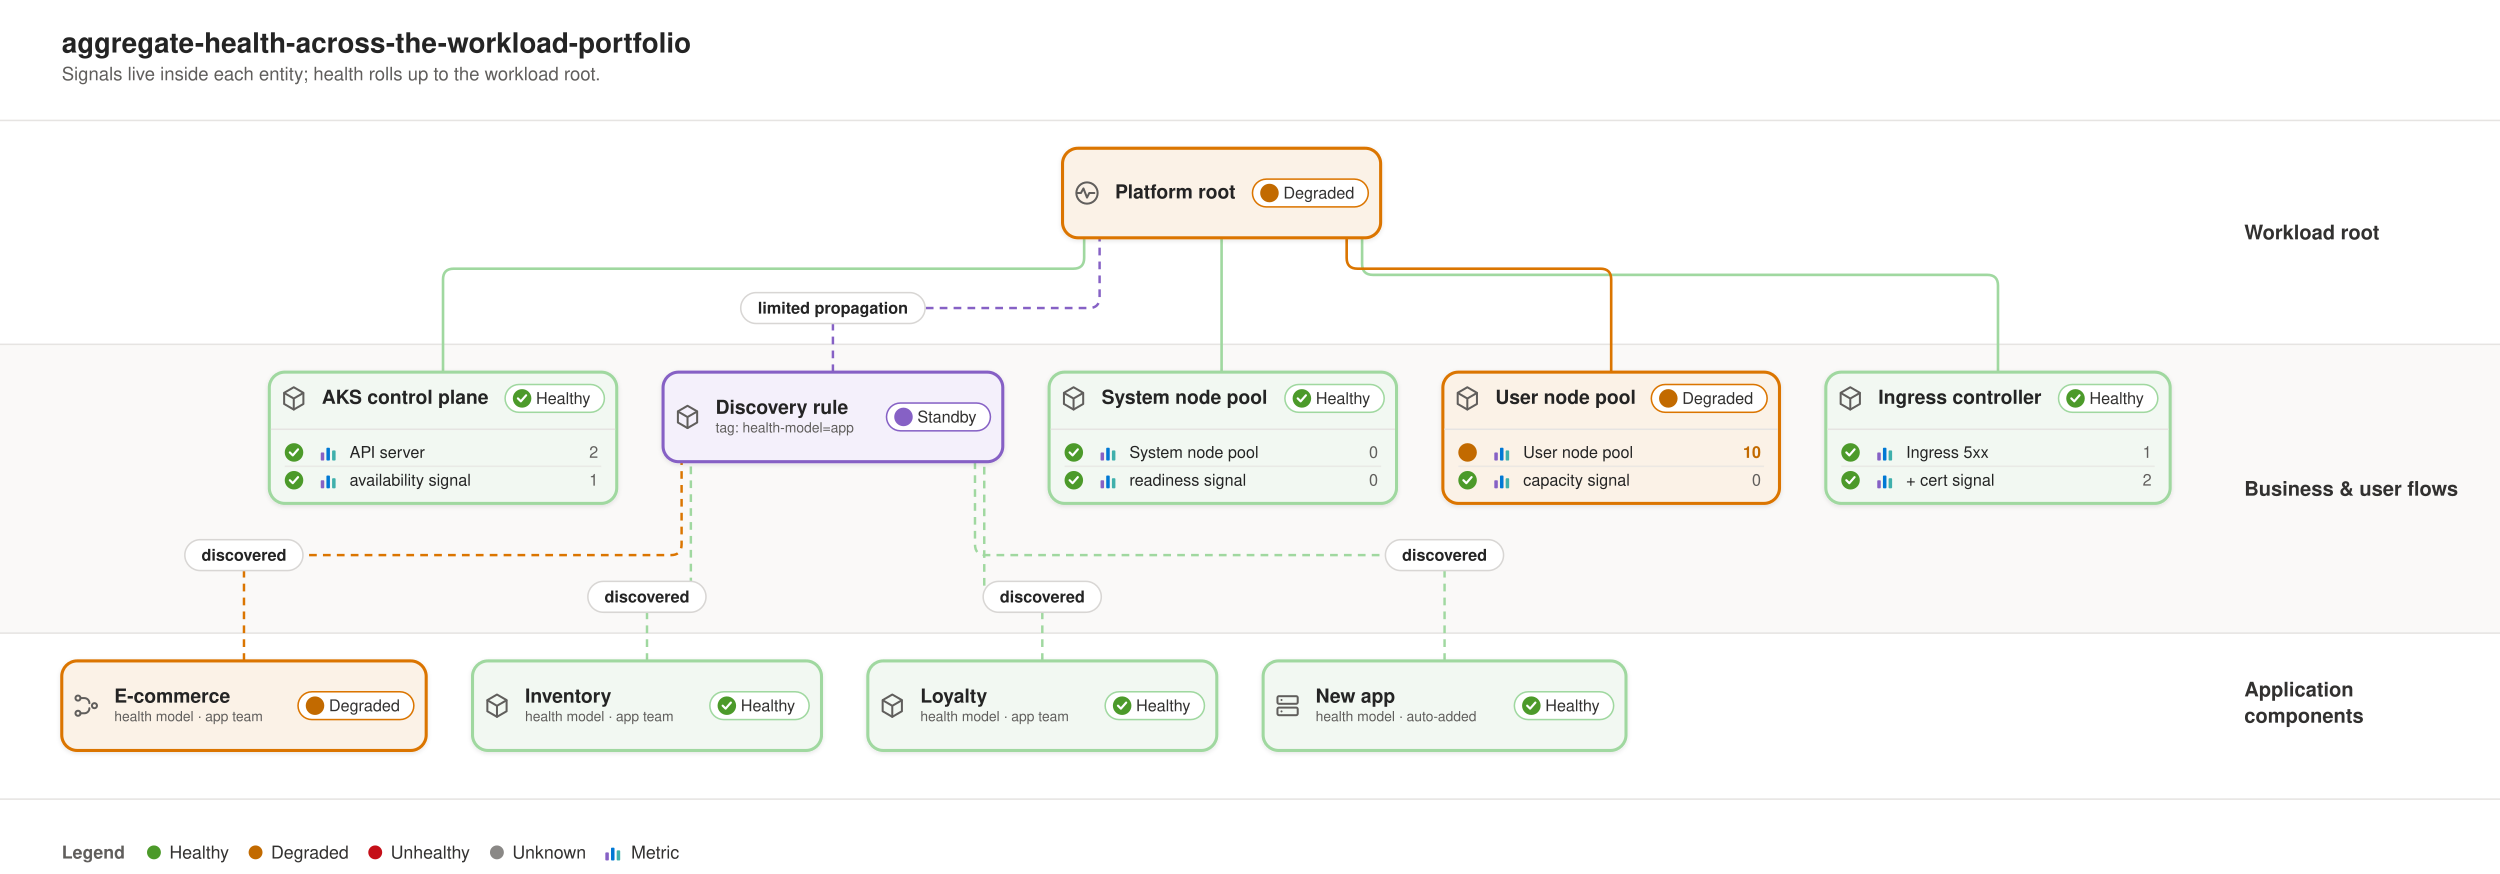
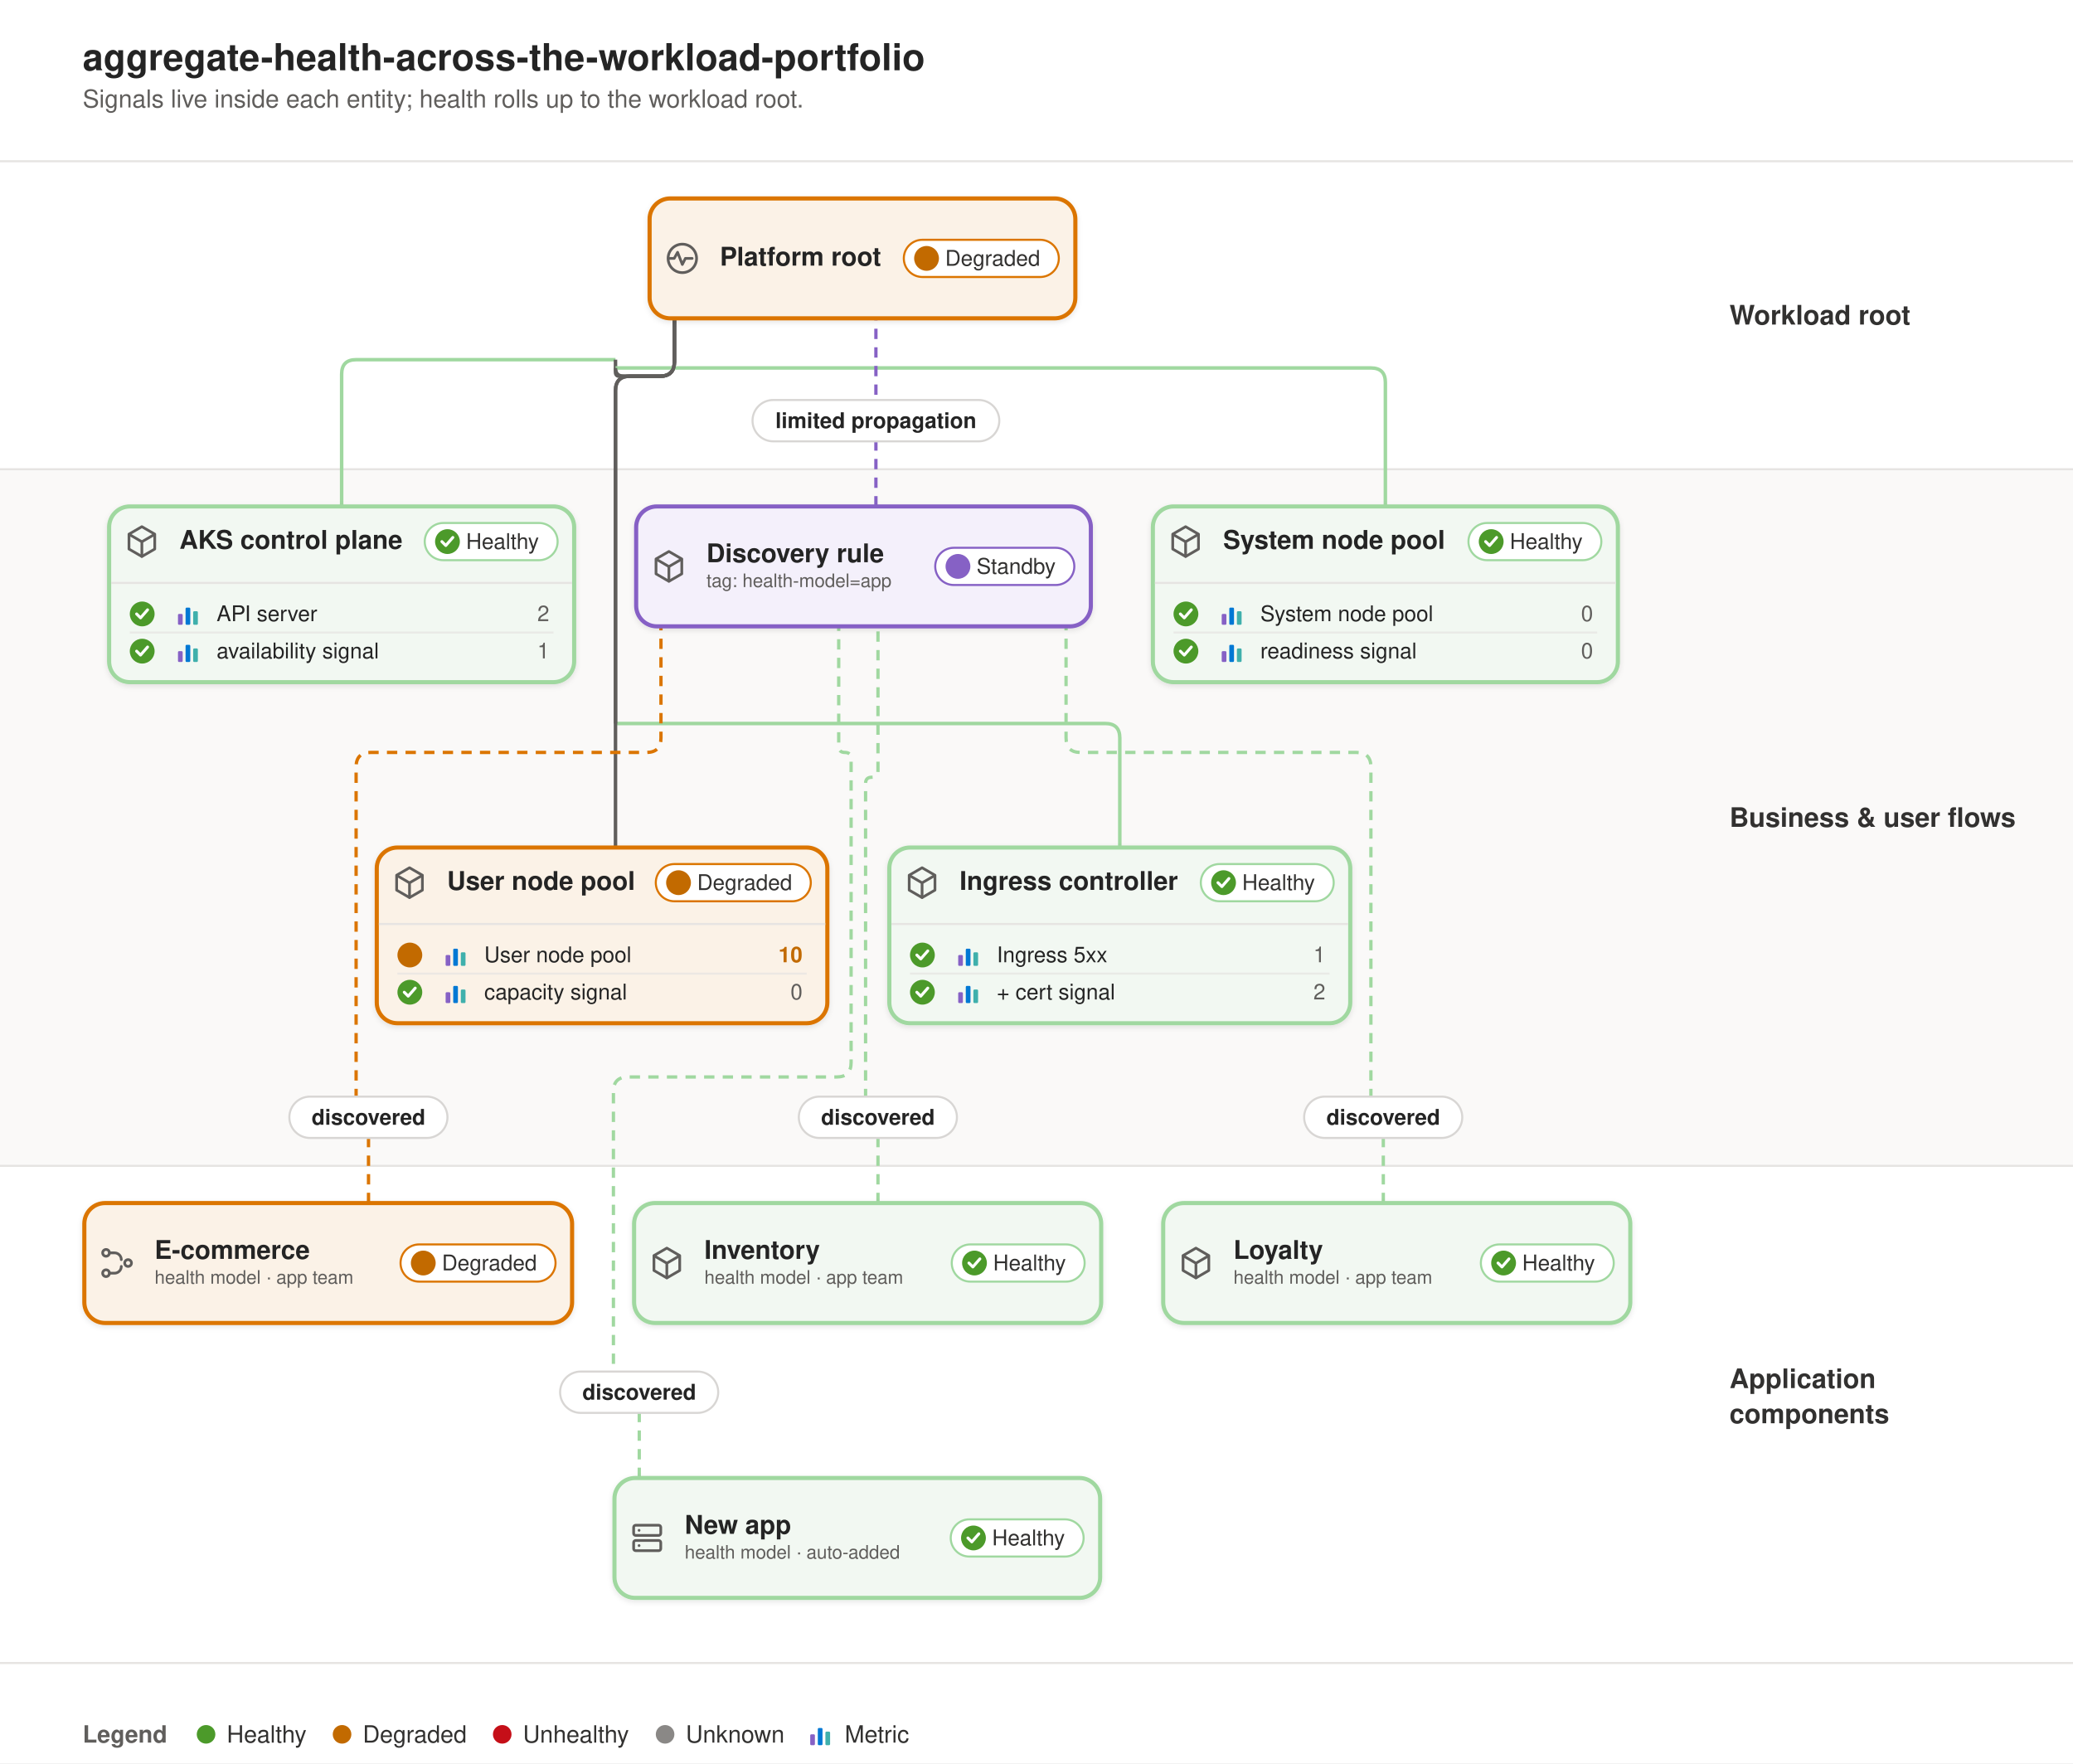
- <svg xmlns="http://www.w3.org/2000/svg" width="1619" height="566" viewBox="0 0 1619 566" font-family="Segoe UI, -apple-system, BlinkMacSystemFont, Helvetica, Arial, sans-serif">
+ <svg xmlns="http://www.w3.org/2000/svg" width="1003" height="853" viewBox="0 0 1003 853" font-family="Segoe UI, -apple-system, BlinkMacSystemFont, Helvetica, Arial, sans-serif">
  <defs>
    <filter id="cs" x="-20%" y="-20%" width="140%" height="140%">
      <feDropShadow dx="0" dy="1" stdDeviation="1.3" flood-color="#000" flood-opacity="0.1" />
    </filter>
  </defs>
-   <rect width="1619" height="566" fill="#ffffff" />
-   <rect x="0" y="78.0" width="1619" height="145.0" fill="#ffffff" />
-   <line x1="0" y1="78.0" x2="1619" y2="78.0" stroke="#e6e4e2" />
-   <text x="1453.4" y="155.0" font-size="13" font-weight="700" fill="#323130">Workload root</text>
-   <rect x="0" y="223.0" width="1619" height="187.0" fill="#faf9f8" />
-   <line x1="0" y1="223.0" x2="1619" y2="223.0" stroke="#e6e4e2" />
-   <text x="1453.4" y="321.0" font-size="13" font-weight="700" fill="#323130">Business &amp; user flows</text>
-   <rect x="0" y="410.0" width="1619" height="90.0" fill="#ffffff" />
-   <line x1="0" y1="410.0" x2="1619" y2="410.0" stroke="#e6e4e2" />
-   <text x="1453.4" y="451.0" font-size="13" font-weight="700" fill="#323130">Application</text>
-   <text x="1453.4" y="468.0" font-size="13" font-weight="700" fill="#323130">components</text>
-   <line x1="0" y1="517.5" x2="1619" y2="517.5" stroke="#e6e4e2" />
+   <rect width="1003" height="853" fill="#ffffff" />
+   <rect x="0" y="78.0" width="1003" height="149.0" fill="#ffffff" />
+   <line x1="0" y1="78.0" x2="1003" y2="78.0" stroke="#e6e4e2" />
+   <text x="836.8" y="157.0" font-size="13" font-weight="700" fill="#323130">Workload root</text>
+   <rect x="0" y="227.0" width="1003" height="337.0" fill="#faf9f8" />
+   <line x1="0" y1="227.0" x2="1003" y2="227.0" stroke="#e6e4e2" />
+   <text x="836.8" y="400.0" font-size="13" font-weight="700" fill="#323130">Business &amp; user flows</text>
+   <rect x="0" y="564.0" width="1003" height="223.0" fill="#ffffff" />
+   <line x1="0" y1="564.0" x2="1003" y2="564.0" stroke="#e6e4e2" />
+   <text x="836.8" y="671.5" font-size="13" font-weight="700" fill="#323130">Application</text>
+   <text x="836.8" y="688.5" font-size="13" font-weight="700" fill="#323130">components</text>
+   <line x1="0" y1="804.5" x2="1003" y2="804.5" stroke="#e6e4e2" />
  <text x="40" y="34" font-size="18" font-weight="700" fill="#242424">aggregate-health-across-the-workload-portfolio</text>
  <text x="40" y="52" font-size="12" fill="#605e5c">Signals live inside each entity; health rolls up to the workload root.</text>
-   <text x="40.0" y="556.0" font-size="11.5" font-weight="600" fill="#605e5c">Legend</text>
-   <circle cx="99.7" cy="552.0" r="4.5" fill="#4c9a2a" />
-   <text x="109.7" y="556.0" font-size="11.5" fill="#323130">Healthy</text>
-   <circle cx="165.5" cy="552.0" r="4.5" fill="#c26a00" />
-   <text x="175.5" y="556.0" font-size="11.5" fill="#323130">Degraded</text>
-   <circle cx="243.0" cy="552.0" r="4.5" fill="#c50f18" />
-   <text x="253.0" y="556.0" font-size="11.5" fill="#323130">Unhealthy</text>
-   <circle cx="321.8" cy="552.0" r="4.5" fill="#8a8886" />
-   <text x="331.8" y="556.0" font-size="11.5" fill="#323130">Unknown</text>
-   <g transform="translate(390.7,545.0) scale(0.875)">
+   <text x="40.0" y="843.0" font-size="11.5" font-weight="600" fill="#605e5c">Legend</text>
+   <circle cx="99.7" cy="839.0" r="4.5" fill="#4c9a2a" />
+   <text x="109.7" y="843.0" font-size="11.5" fill="#323130">Healthy</text>
+   <circle cx="165.5" cy="839.0" r="4.5" fill="#c26a00" />
+   <text x="175.5" y="843.0" font-size="11.5" fill="#323130">Degraded</text>
+   <circle cx="243.0" cy="839.0" r="4.5" fill="#c50f18" />
+   <text x="253.0" y="843.0" font-size="11.5" fill="#323130">Unhealthy</text>
+   <circle cx="321.8" cy="839.0" r="4.5" fill="#8a8886" />
+   <text x="331.8" y="843.0" font-size="11.5" fill="#323130">Unknown</text>
+   <g transform="translate(390.7,832.0) scale(0.875)">
    <rect x="1.5" y="8" width="2.6" height="6" rx="0.6" fill="#8661c5" />
    <rect x="5.7" y="4.5" width="2.6" height="9.5" rx="0.6" fill="#0078D4" />
    <rect x="9.9" y="6.5" width="2.6" height="7.5" rx="0.6" fill="#3fb0ac" />
  </g>
-   <text x="408.7" y="556.0" font-size="11.5" fill="#323130">Metric</text>
+   <text x="408.7" y="843.0" font-size="11.5" fill="#323130">Metric</text>
  <g transform="translate(40.0,0)">
    <g fill="none" stroke-linecap="butt" stroke-linejoin="round">
-       <path d="M246.9 241.0 L246.9 181.0 Q246.9 174.0 253.9 174.0 L655.1 174.0 Q662.1 174.0 662.1 167.0 L662.1 154.0" stroke="#a0d8a0" stroke-width="1.7" />
-       <path d="M751.1 241.0 L751.1 154.0" stroke="#a0d8a0" stroke-width="1.7" />
-       <path d="M1253.9 241.0 L1253.9 185.0 Q1253.9 178.0 1246.9 178.0 L849.1 178.0 Q842.1 178.0 842.1 171.0 L842.1 154.0" stroke="#a0d8a0" stroke-width="1.7" />
-       <path d="M1003.4 241.0 L1003.4 181.0 Q1003.4 174.0 996.4 174.0 L839.1 174.0 Q832.1 174.0 832.1 167.0 L832.1 154.0" stroke="#db7500" stroke-width="1.7" />
-       <path d="M118.0 428.0 L118.0 366.5 Q118.0 359.5 125.0 359.5 L394.4 359.5 Q401.4 359.5 401.4 352.5 L401.4 299.0" stroke="#db7500" stroke-width="1.6" stroke-dasharray="5 4" />
-       <path d="M379.0 428.0 L379.0 393.5 Q379.0 386.5 386.0 386.5 L400.4 386.5 Q407.4 386.5 407.4 379.5 L407.4 299.0" stroke="#a0d8a0" stroke-width="1.6" stroke-dasharray="5 4" />
-       <path d="M635.0 428.0 L635.0 393.5 Q635.0 386.5 628.0 386.5 L604.4 386.5 Q597.4 386.5 597.4 379.5 L597.4 299.0" stroke="#a0d8a0" stroke-width="1.6" stroke-dasharray="5 4" />
-       <path d="M895.5 428.0 L895.5 366.5 Q895.5 359.5 888.5 359.5 L598.4 359.5 Q591.4 359.5 591.4 352.5 L591.4 299.0" stroke="#a0d8a0" stroke-width="1.6" stroke-dasharray="5 4" />
-       <path d="M499.4 241.0 L499.4 206.5 Q499.4 199.5 506.4 199.5 L665.1 199.5 Q672.1 199.5 672.1 192.5 L672.1 154.0" stroke="#8661c5" stroke-width="1.6" stroke-dasharray="5 4" />
-     </g>
-     <g stroke="none">
-       <rect x="79.7" y="349.5" width="76.5" height="20" rx="10" fill="#ffffff" stroke="#d8d6d4" stroke-width="1" />
-       <text x="118.0" y="363.1" font-size="10.5" font-weight="600" fill="#242424" text-anchor="middle">discovered</text>
-     </g>
-     <g stroke="none">
-       <rect x="340.7" y="376.5" width="76.5" height="20" rx="10" fill="#ffffff" stroke="#d8d6d4" stroke-width="1" />
-       <text x="379.0" y="390.1" font-size="10.5" font-weight="600" fill="#242424" text-anchor="middle">discovered</text>
-     </g>
-     <g stroke="none">
-       <rect x="596.7" y="376.5" width="76.5" height="20" rx="10" fill="#ffffff" stroke="#d8d6d4" stroke-width="1" />
-       <text x="635.0" y="390.1" font-size="10.5" font-weight="600" fill="#242424" text-anchor="middle">discovered</text>
-     </g>
-     <g stroke="none">
-       <rect x="857.2" y="349.5" width="76.5" height="20" rx="10" fill="#ffffff" stroke="#d8d6d4" stroke-width="1" />
-       <text x="895.5" y="363.1" font-size="10.5" font-weight="600" fill="#242424" text-anchor="middle">discovered</text>
-     </g>
-     <g stroke="none">
-       <rect x="439.7" y="189.5" width="119.4" height="20" rx="10" fill="#ffffff" stroke="#d8d6d4" stroke-width="1" />
-       <text x="499.4" y="203.1" font-size="10.5" font-weight="600" fill="#242424" text-anchor="middle">limited propagation</text>
-     </g>
-     <g filter="url(#cs)">
-       <rect x="0.0" y="428.0" width="236" height="58" rx="10" fill="#fbf2e7" stroke="#db7500" stroke-width="2" />
-     </g>
-     <g transform="translate(6.0,447.16) scale(0.82)">
+       <path d="M125.3 245.0 L125.3 181.0 Q125.3 174.0 132.3 174.0 L257.8 174.0" stroke="#a0d8a0" stroke-width="1.7" />
+       <path d="M257.8 174.0 L257.8 178.0 Q257.8 182.0 261.8 182.0 L279.3 182.0 Q286.3 182.0 286.3 175.0 L286.3 154.0" stroke="#605e5c" stroke-width="1.7" />
+       <path d="M501.8 410.0 L501.8 357.0 Q501.8 350.0 494.8 350.0 L257.8 350.0" stroke="#a0d8a0" stroke-width="1.7" />
+       <path d="M257.8 350.0 L257.8 189.0 Q257.8 182.0 264.8 182.0 L279.3 182.0 Q286.3 182.0 286.3 175.0 L286.3 154.0" stroke="#605e5c" stroke-width="1.7" />
+       <path d="M630.3 245.0 L630.3 185.0 Q630.3 178.0 623.3 178.0 L257.8 178.0" stroke="#a0d8a0" stroke-width="1.7" />
+       <path d="M257.8 178.0 L257.8 180.0 Q257.8 182.0 259.8 182.0 L279.3 182.0 Q286.3 182.0 286.3 175.0 L286.3 154.0" stroke="#605e5c" stroke-width="1.7" />
+       <path d="M257.8 410.0 L257.8 189.0 Q257.8 182.0 264.8 182.0 L279.3 182.0 Q286.3 182.0 286.3 175.0 L286.3 154.0" stroke="#605e5c" stroke-width="1.7" />
+       <path d="M138.3 582.0 L138.3 543.5 Q138.3 540.5 135.3 540.5 L135.3 540.5 Q132.3 540.5 132.3 537.5 L132.3 371.0 Q132.3 364.0 139.3 364.0 L272.8 364.0 Q279.8 364.0 279.8 357.0 L279.8 303.0" stroke="#db7500" stroke-width="1.6" stroke-dasharray="5 4" />
+       <path d="M384.8 582.0 L384.8 543.5 Q384.8 540.5 381.8 540.5 L381.8 540.5 Q378.8 540.5 378.8 537.5 L378.8 379.0 Q378.8 376.0 381.8 376.0 L381.8 376.0 Q384.8 376.0 384.8 373.0 L384.8 303.0" stroke="#a0d8a0" stroke-width="1.6" stroke-dasharray="5 4" />
+       <path d="M629.3 582.0 L629.3 543.5 Q629.3 540.5 626.3 540.5 L626.3 540.5 Q623.3 540.5 623.3 537.5 L623.3 371.0 Q623.3 364.0 616.3 364.0 L482.8 364.0 Q475.8 364.0 475.8 357.0 L475.8 303.0" stroke="#a0d8a0" stroke-width="1.6" stroke-dasharray="5 4" />
+       <path d="M269.3 715.0 L269.3 679.8 Q269.3 673.5 263.0 673.5 L263.0 673.5 Q256.8 673.5 256.8 667.3 L256.8 528.0 Q256.8 521.0 263.8 521.0 L364.8 521.0 Q371.8 521.0 371.8 514.0 L371.8 367.0 Q371.8 364.0 368.8 364.0 L368.8 364.0 Q365.8 364.0 365.8 361.0 L365.8 303.0" stroke="#a0d8a0" stroke-width="1.6" stroke-dasharray="5 4" />
+       <path d="M383.8 245.0 L383.8 154.0" stroke="#8661c5" stroke-width="1.6" stroke-dasharray="5 4" />
+     </g>
+     <g stroke="none">
+       <rect x="100.0" y="530.5" width="76.5" height="20" rx="10" fill="#ffffff" stroke="#d8d6d4" stroke-width="1" />
+       <text x="138.3" y="544.1" font-size="10.5" font-weight="600" fill="#242424" text-anchor="middle">discovered</text>
+     </g>
+     <g stroke="none">
+       <rect x="346.5" y="530.5" width="76.5" height="20" rx="10" fill="#ffffff" stroke="#d8d6d4" stroke-width="1" />
+       <text x="384.8" y="544.1" font-size="10.5" font-weight="600" fill="#242424" text-anchor="middle">discovered</text>
+     </g>
+     <g stroke="none">
+       <rect x="591.0" y="530.5" width="76.5" height="20" rx="10" fill="#ffffff" stroke="#d8d6d4" stroke-width="1" />
+       <text x="629.3" y="544.1" font-size="10.5" font-weight="600" fill="#242424" text-anchor="middle">discovered</text>
+     </g>
+     <g stroke="none">
+       <rect x="231.0" y="663.5" width="76.5" height="20" rx="10" fill="#ffffff" stroke="#d8d6d4" stroke-width="1" />
+       <text x="269.3" y="677.1" font-size="10.5" font-weight="600" fill="#242424" text-anchor="middle">discovered</text>
+     </g>
+     <g stroke="none">
+       <rect x="324.1" y="193.5" width="119.4" height="20" rx="10" fill="#ffffff" stroke="#d8d6d4" stroke-width="1" />
+       <text x="383.8" y="207.1" font-size="10.5" font-weight="600" fill="#242424" text-anchor="middle">limited propagation</text>
+     </g>
+     <g filter="url(#cs)">
+       <rect x="0.8" y="582.0" width="236" height="58" rx="10" fill="#fbf2e7" stroke="#db7500" stroke-width="2" />
+     </g>
+     <g transform="translate(6.8,601.16) scale(0.82)">
      <circle cx="5.5" cy="6" r="2" fill="none" stroke="#605e5c" stroke-width="1.6" stroke-linecap="round" stroke-linejoin="round" />
      <circle cx="5.5" cy="18" r="2" fill="none" stroke="#605e5c" stroke-width="1.6" stroke-linecap="round" stroke-linejoin="round" />
      <circle cx="18.5" cy="12" r="2" fill="none" stroke="#605e5c" stroke-width="1.6" stroke-linecap="round" stroke-linejoin="round" />
      <path d="M7.5 6h3a4 4 0 0 1 4 4M7.5 18h3a4 4 0 0 0 4-4" fill="none" stroke="#605e5c" stroke-width="1.6" stroke-linecap="round" stroke-linejoin="round" />
    </g>
-     <text x="34.0" y="455.0" font-size="12.5" font-weight="600" fill="#242424">E-commerce</text>
-     <text x="34.0" y="467.0" font-size="9" fill="#605e5c">health model · app team</text>
-     <rect x="153.0" y="448.00" width="75.0" height="18" rx="9" fill="#ffffff" stroke="#db7500" stroke-width="1" />
-     <circle cx="164.0" cy="457.0" r="6" fill="#c26a00" />
-     <text x="173.0" y="460.57" font-size="10.5" fill="#323130">Degraded</text>
-     <g filter="url(#cs)">
-       <rect x="389.4" y="241.0" width="220" height="58" rx="10" fill="#f4f0fb" stroke="#8661c5" stroke-width="2" />
-     </g>
-     <g transform="translate(395.4,260.16) scale(0.82)">
-       <path d="M12 3.2l7.6 4.4v8.8L12 20.8l-7.6-4.4V7.6z" fill="none" stroke="#605e5c" stroke-width="1.6" stroke-linecap="round" stroke-linejoin="round" />
-       <path d="M4.6 7.8l7.4 4.3 7.4-4.3M12 12.1v8.6" fill="none" stroke="#605e5c" stroke-width="1.6" stroke-linecap="round" stroke-linejoin="round" />
-     </g>
-     <text x="423.4" y="268.0" font-size="12.5" font-weight="600" fill="#242424">Discovery rule</text>
-     <text x="423.4" y="280.0" font-size="9" fill="#605e5c">tag: health-model=app</text>
-     <rect x="534.1" y="261.00" width="67.3" height="18" rx="9" fill="#ffffff" stroke="#8661c5" stroke-width="1" />
-     <circle cx="545.1" cy="270.0" r="6" fill="#8661c5" />
-     <text x="554.1" y="273.57" font-size="10.5" fill="#323130">Standby</text>
-     <g filter="url(#cs)">
-       <rect x="266.0" y="428.0" width="226" height="58" rx="10" fill="#f2f8f2" stroke="#a0d8a0" stroke-width="2" />
-     </g>
-     <g transform="translate(272.0,447.16) scale(0.82)">
-       <path d="M12 3.2l7.6 4.4v8.8L12 20.8l-7.6-4.4V7.6z" fill="none" stroke="#605e5c" stroke-width="1.6" stroke-linecap="round" stroke-linejoin="round" />
-       <path d="M4.6 7.8l7.4 4.3 7.4-4.3M12 12.1v8.6" fill="none" stroke="#605e5c" stroke-width="1.6" stroke-linecap="round" stroke-linejoin="round" />
-     </g>
-     <text x="300.0" y="455.0" font-size="12.5" font-weight="600" fill="#242424">Inventory</text>
-     <text x="300.0" y="467.0" font-size="9" fill="#605e5c">health model · app team</text>
-     <rect x="419.7" y="448.00" width="64.3" height="18" rx="9" fill="#ffffff" stroke="#a0d8a0" stroke-width="1" />
-     <circle cx="430.7" cy="457.0" r="6" fill="#4c9a2a" />
-     <path d="M428.0 457.0 l1.9 1.9 l3.4 -3.9" fill="none" stroke="#ffffff" stroke-width="1.4" stroke-linecap="round" stroke-linejoin="round" />
-     <text x="439.7" y="460.57" font-size="10.5" fill="#323130">Healthy</text>
-     <g filter="url(#cs)">
-       <rect x="522.0" y="428.0" width="226" height="58" rx="10" fill="#f2f8f2" stroke="#a0d8a0" stroke-width="2" />
-     </g>
-     <g transform="translate(528.0,447.16) scale(0.82)">
-       <path d="M12 3.2l7.6 4.4v8.8L12 20.8l-7.6-4.4V7.6z" fill="none" stroke="#605e5c" stroke-width="1.6" stroke-linecap="round" stroke-linejoin="round" />
-       <path d="M4.6 7.8l7.4 4.3 7.4-4.3M12 12.1v8.6" fill="none" stroke="#605e5c" stroke-width="1.6" stroke-linecap="round" stroke-linejoin="round" />
-     </g>
-     <text x="556.0" y="455.0" font-size="12.5" font-weight="600" fill="#242424">Loyalty</text>
-     <text x="556.0" y="467.0" font-size="9" fill="#605e5c">health model · app team</text>
-     <rect x="675.7" y="448.00" width="64.3" height="18" rx="9" fill="#ffffff" stroke="#a0d8a0" stroke-width="1" />
-     <circle cx="686.7" cy="457.0" r="6" fill="#4c9a2a" />
-     <path d="M684.0 457.0 l1.9 1.9 l3.4 -3.9" fill="none" stroke="#ffffff" stroke-width="1.4" stroke-linecap="round" stroke-linejoin="round" />
-     <text x="695.7" y="460.57" font-size="10.5" fill="#323130">Healthy</text>
-     <g filter="url(#cs)">
-       <rect x="778.0" y="428.0" width="235" height="58" rx="10" fill="#f2f8f2" stroke="#a0d8a0" stroke-width="2" />
-     </g>
-     <g transform="translate(784.0,447.16) scale(0.82)">
+     <text x="34.8" y="609.0" font-size="12.5" font-weight="600" fill="#242424">E-commerce</text>
+     <text x="34.8" y="621.0" font-size="9" fill="#605e5c">health model · app team</text>
+     <rect x="153.8" y="602.00" width="75.0" height="18" rx="9" fill="#ffffff" stroke="#db7500" stroke-width="1" />
+     <circle cx="164.8" cy="611.0" r="6" fill="#c26a00" />
+     <text x="173.8" y="614.57" font-size="10.5" fill="#323130">Degraded</text>
+     <g filter="url(#cs)">
+       <rect x="267.8" y="245.0" width="220" height="58" rx="10" fill="#f4f0fb" stroke="#8661c5" stroke-width="2" />
+     </g>
+     <g transform="translate(273.8,264.16) scale(0.82)">
+       <path d="M12 3.2l7.6 4.4v8.8L12 20.8l-7.6-4.4V7.6z" fill="none" stroke="#605e5c" stroke-width="1.6" stroke-linecap="round" stroke-linejoin="round" />
+       <path d="M4.6 7.8l7.4 4.3 7.4-4.3M12 12.1v8.6" fill="none" stroke="#605e5c" stroke-width="1.6" stroke-linecap="round" stroke-linejoin="round" />
+     </g>
+     <text x="301.8" y="272.0" font-size="12.5" font-weight="600" fill="#242424">Discovery rule</text>
+     <text x="301.8" y="284.0" font-size="9" fill="#605e5c">tag: health-model=app</text>
+     <rect x="412.5" y="265.00" width="67.3" height="18" rx="9" fill="#ffffff" stroke="#8661c5" stroke-width="1" />
+     <circle cx="423.5" cy="274.0" r="6" fill="#8661c5" />
+     <text x="432.5" y="277.57" font-size="10.5" fill="#323130">Standby</text>
+     <g filter="url(#cs)">
+       <rect x="266.8" y="582.0" width="226" height="58" rx="10" fill="#f2f8f2" stroke="#a0d8a0" stroke-width="2" />
+     </g>
+     <g transform="translate(272.8,601.16) scale(0.82)">
+       <path d="M12 3.2l7.6 4.4v8.8L12 20.8l-7.6-4.4V7.6z" fill="none" stroke="#605e5c" stroke-width="1.6" stroke-linecap="round" stroke-linejoin="round" />
+       <path d="M4.6 7.8l7.4 4.3 7.4-4.3M12 12.1v8.6" fill="none" stroke="#605e5c" stroke-width="1.6" stroke-linecap="round" stroke-linejoin="round" />
+     </g>
+     <text x="300.8" y="609.0" font-size="12.5" font-weight="600" fill="#242424">Inventory</text>
+     <text x="300.8" y="621.0" font-size="9" fill="#605e5c">health model · app team</text>
+     <rect x="420.5" y="602.00" width="64.3" height="18" rx="9" fill="#ffffff" stroke="#a0d8a0" stroke-width="1" />
+     <circle cx="431.5" cy="611.0" r="6" fill="#4c9a2a" />
+     <path d="M428.8 611.0 l1.9 1.9 l3.4 -3.9" fill="none" stroke="#ffffff" stroke-width="1.4" stroke-linecap="round" stroke-linejoin="round" />
+     <text x="440.5" y="614.57" font-size="10.5" fill="#323130">Healthy</text>
+     <g filter="url(#cs)">
+       <rect x="522.8" y="582.0" width="226" height="58" rx="10" fill="#f2f8f2" stroke="#a0d8a0" stroke-width="2" />
+     </g>
+     <g transform="translate(528.8,601.16) scale(0.82)">
+       <path d="M12 3.2l7.6 4.4v8.8L12 20.8l-7.6-4.4V7.6z" fill="none" stroke="#605e5c" stroke-width="1.6" stroke-linecap="round" stroke-linejoin="round" />
+       <path d="M4.6 7.8l7.4 4.3 7.4-4.3M12 12.1v8.6" fill="none" stroke="#605e5c" stroke-width="1.6" stroke-linecap="round" stroke-linejoin="round" />
+     </g>
+     <text x="556.8" y="609.0" font-size="12.5" font-weight="600" fill="#242424">Loyalty</text>
+     <text x="556.8" y="621.0" font-size="9" fill="#605e5c">health model · app team</text>
+     <rect x="676.5" y="602.00" width="64.3" height="18" rx="9" fill="#ffffff" stroke="#a0d8a0" stroke-width="1" />
+     <circle cx="687.5" cy="611.0" r="6" fill="#4c9a2a" />
+     <path d="M684.8 611.0 l1.9 1.9 l3.4 -3.9" fill="none" stroke="#ffffff" stroke-width="1.4" stroke-linecap="round" stroke-linejoin="round" />
+     <text x="696.5" y="614.57" font-size="10.5" fill="#323130">Healthy</text>
+     <g filter="url(#cs)">
+       <rect x="257.3" y="715.0" width="235" height="58" rx="10" fill="#f2f8f2" stroke="#a0d8a0" stroke-width="2" />
+     </g>
+     <g transform="translate(263.3,734.16) scale(0.82)">
      <rect x="4" y="4.5" width="16" height="6" rx="1.2" fill="none" stroke="#605e5c" stroke-width="1.6" stroke-linecap="round" stroke-linejoin="round" />
      <rect x="4" y="13.5" width="16" height="6" rx="1.2" fill="none" stroke="#605e5c" stroke-width="1.6" stroke-linecap="round" stroke-linejoin="round" />
      <path d="M7.2 7.5h.01M7.2 16.5h.01" fill="none" stroke="#605e5c" stroke-width="1.6" stroke-linecap="round" stroke-linejoin="round" />
    </g>
-     <text x="812.0" y="455.0" font-size="12.5" font-weight="600" fill="#242424">New app</text>
-     <text x="812.0" y="467.0" font-size="9" fill="#605e5c">health model · auto-added</text>
-     <rect x="940.7" y="448.00" width="64.3" height="18" rx="9" fill="#ffffff" stroke="#a0d8a0" stroke-width="1" />
-     <circle cx="951.7" cy="457.0" r="6" fill="#4c9a2a" />
-     <path d="M949.0 457.0 l1.9 1.9 l3.4 -3.9" fill="none" stroke="#ffffff" stroke-width="1.4" stroke-linecap="round" stroke-linejoin="round" />
-     <text x="960.7" y="460.57" font-size="10.5" fill="#323130">Healthy</text>
-     <g filter="url(#cs)">
-       <rect x="648.1" y="96.0" width="206" height="58" rx="10" fill="#fbf2e7" stroke="#db7500" stroke-width="2" />
-     </g>
-     <g transform="translate(654.1,115.16) scale(0.82)">
+     <text x="291.3" y="742.0" font-size="12.5" font-weight="600" fill="#242424">New app</text>
+     <text x="291.3" y="754.0" font-size="9" fill="#605e5c">health model · auto-added</text>
+     <rect x="420.0" y="735.00" width="64.3" height="18" rx="9" fill="#ffffff" stroke="#a0d8a0" stroke-width="1" />
+     <circle cx="431.0" cy="744.0" r="6" fill="#4c9a2a" />
+     <path d="M428.3 744.0 l1.9 1.9 l3.4 -3.9" fill="none" stroke="#ffffff" stroke-width="1.4" stroke-linecap="round" stroke-linejoin="round" />
+     <text x="440.0" y="747.57" font-size="10.5" fill="#323130">Healthy</text>
+     <g filter="url(#cs)">
+       <rect x="274.3" y="96.0" width="206" height="58" rx="10" fill="#fbf2e7" stroke="#db7500" stroke-width="2" />
+     </g>
+     <g transform="translate(280.3,115.16) scale(0.82)">
      <circle cx="12" cy="12" r="8.4" fill="none" stroke="#605e5c" stroke-width="1.6" stroke-linecap="round" stroke-linejoin="round" />
      <path d="M4.2 12h3l2-3.6 2.8 7.2 1.8-3.6h4" fill="none" stroke="#605e5c" stroke-width="1.6" stroke-linecap="round" stroke-linejoin="round" />
    </g>
-     <text x="682.1" y="128.5" font-size="12.5" font-weight="600" fill="#242424">Platform root</text>
-     <rect x="771.1" y="116.00" width="75.0" height="18" rx="9" fill="#ffffff" stroke="#db7500" stroke-width="1" />
-     <circle cx="782.1" cy="125.0" r="6" fill="#c26a00" />
-     <text x="791.1" y="128.57" font-size="10.5" fill="#323130">Degraded</text>
-     <g filter="url(#cs)">
-       <rect x="134.4" y="241.0" width="225" height="85" rx="10" fill="#f2f8f2" stroke="#a0d8a0" stroke-width="2" />
-     </g>
-     <g transform="translate(140.4,248.16) scale(0.82)">
-       <path d="M12 3.2l7.6 4.4v8.8L12 20.8l-7.6-4.4V7.6z" fill="none" stroke="#605e5c" stroke-width="1.6" stroke-linecap="round" stroke-linejoin="round" />
-       <path d="M4.6 7.8l7.4 4.3 7.4-4.3M12 12.1v8.6" fill="none" stroke="#605e5c" stroke-width="1.6" stroke-linecap="round" stroke-linejoin="round" />
-     </g>
-     <text x="168.4" y="261.5" font-size="12.5" font-weight="600" fill="#242424">AKS control plane</text>
-     <rect x="287.1" y="249.00" width="64.3" height="18" rx="9" fill="#ffffff" stroke="#a0d8a0" stroke-width="1" />
-     <circle cx="298.1" cy="258.0" r="6" fill="#4c9a2a" />
-     <path d="M295.4 258.0 l1.9 1.9 l3.4 -3.9" fill="none" stroke="#ffffff" stroke-width="1.4" stroke-linecap="round" stroke-linejoin="round" />
-     <text x="307.1" y="261.57" font-size="10.5" fill="#323130">Healthy</text>
-     <line x1="135.4" y1="278.0" x2="358.4" y2="278.0" stroke="#e6e4e2" />
-     <circle cx="150.4" cy="293.0" r="6" fill="#4c9a2a" />
-     <path d="M147.7 293.0 l1.9 1.9 l3.4 -3.9" fill="none" stroke="#ffffff" stroke-width="1.4" stroke-linecap="round" stroke-linejoin="round" />
-     <g transform="translate(166.4,286.0) scale(0.875)">
-       <rect x="1.5" y="8" width="2.6" height="6" rx="0.6" fill="#8661c5" />
-       <rect x="5.7" y="4.5" width="2.6" height="9.5" rx="0.6" fill="#0078D4" />
-       <rect x="9.9" y="6.5" width="2.6" height="7.5" rx="0.6" fill="#3fb0ac" />
-     </g>
-     <text x="186.4" y="296.5" font-size="10.5" fill="#242424">API server</text>
-     <text x="347.4" y="296.5" font-size="10.5" font-weight="400" fill="#605e5c" text-anchor="end">2</text>
-     <line x1="144.4" y1="302.0" x2="349.4" y2="302.0" stroke="#e6e4e2" stroke-opacity="0.7" />
-     <circle cx="150.4" cy="311.0" r="6" fill="#4c9a2a" />
-     <path d="M147.7 311.0 l1.9 1.9 l3.4 -3.9" fill="none" stroke="#ffffff" stroke-width="1.4" stroke-linecap="round" stroke-linejoin="round" />
-     <g transform="translate(166.4,304.0) scale(0.875)">
-       <rect x="1.5" y="8" width="2.6" height="6" rx="0.6" fill="#8661c5" />
-       <rect x="5.7" y="4.5" width="2.6" height="9.5" rx="0.6" fill="#0078D4" />
-       <rect x="9.9" y="6.5" width="2.6" height="7.5" rx="0.6" fill="#3fb0ac" />
-     </g>
-     <text x="186.4" y="314.5" font-size="10.5" fill="#242424">availability signal</text>
-     <text x="347.4" y="314.5" font-size="10.5" font-weight="400" fill="#605e5c" text-anchor="end">1</text>
-     <g filter="url(#cs)">
-       <rect x="639.4" y="241.0" width="225" height="85" rx="10" fill="#f2f8f2" stroke="#a0d8a0" stroke-width="2" />
-     </g>
-     <g transform="translate(645.4,248.16) scale(0.82)">
-       <path d="M12 3.2l7.6 4.4v8.8L12 20.8l-7.6-4.4V7.6z" fill="none" stroke="#605e5c" stroke-width="1.6" stroke-linecap="round" stroke-linejoin="round" />
-       <path d="M4.6 7.8l7.4 4.3 7.4-4.3M12 12.1v8.6" fill="none" stroke="#605e5c" stroke-width="1.6" stroke-linecap="round" stroke-linejoin="round" />
-     </g>
-     <text x="673.4" y="261.5" font-size="12.5" font-weight="600" fill="#242424">System node pool</text>
-     <rect x="792.1" y="249.00" width="64.3" height="18" rx="9" fill="#ffffff" stroke="#a0d8a0" stroke-width="1" />
-     <circle cx="803.1" cy="258.0" r="6" fill="#4c9a2a" />
-     <path d="M800.4 258.0 l1.9 1.9 l3.4 -3.9" fill="none" stroke="#ffffff" stroke-width="1.4" stroke-linecap="round" stroke-linejoin="round" />
-     <text x="812.1" y="261.57" font-size="10.5" fill="#323130">Healthy</text>
-     <line x1="640.4" y1="278.0" x2="863.4" y2="278.0" stroke="#e6e4e2" />
-     <circle cx="655.4" cy="293.0" r="6" fill="#4c9a2a" />
-     <path d="M652.7 293.0 l1.9 1.9 l3.4 -3.9" fill="none" stroke="#ffffff" stroke-width="1.4" stroke-linecap="round" stroke-linejoin="round" />
-     <g transform="translate(671.4,286.0) scale(0.875)">
-       <rect x="1.5" y="8" width="2.6" height="6" rx="0.6" fill="#8661c5" />
-       <rect x="5.7" y="4.5" width="2.6" height="9.5" rx="0.6" fill="#0078D4" />
-       <rect x="9.9" y="6.5" width="2.6" height="7.5" rx="0.6" fill="#3fb0ac" />
-     </g>
-     <text x="691.4" y="296.5" font-size="10.5" fill="#242424">System node pool</text>
-     <text x="852.4" y="296.5" font-size="10.5" font-weight="400" fill="#605e5c" text-anchor="end">0</text>
-     <line x1="649.4" y1="302.0" x2="854.4" y2="302.0" stroke="#e6e4e2" stroke-opacity="0.7" />
-     <circle cx="655.4" cy="311.0" r="6" fill="#4c9a2a" />
-     <path d="M652.7 311.0 l1.9 1.9 l3.4 -3.9" fill="none" stroke="#ffffff" stroke-width="1.4" stroke-linecap="round" stroke-linejoin="round" />
-     <g transform="translate(671.4,304.0) scale(0.875)">
-       <rect x="1.5" y="8" width="2.6" height="6" rx="0.6" fill="#8661c5" />
-       <rect x="5.7" y="4.5" width="2.6" height="9.5" rx="0.6" fill="#0078D4" />
-       <rect x="9.9" y="6.5" width="2.6" height="7.5" rx="0.6" fill="#3fb0ac" />
-     </g>
-     <text x="691.4" y="314.5" font-size="10.5" fill="#242424">readiness signal</text>
-     <text x="852.4" y="314.5" font-size="10.5" font-weight="400" fill="#605e5c" text-anchor="end">0</text>
-     <g filter="url(#cs)">
-       <rect x="894.4" y="241.0" width="218" height="85" rx="10" fill="#fbf2e7" stroke="#db7500" stroke-width="2" />
-     </g>
-     <g transform="translate(900.4,248.16) scale(0.82)">
-       <path d="M12 3.2l7.6 4.4v8.8L12 20.8l-7.6-4.4V7.6z" fill="none" stroke="#605e5c" stroke-width="1.6" stroke-linecap="round" stroke-linejoin="round" />
-       <path d="M4.6 7.8l7.4 4.3 7.4-4.3M12 12.1v8.6" fill="none" stroke="#605e5c" stroke-width="1.6" stroke-linecap="round" stroke-linejoin="round" />
-     </g>
-     <text x="928.4" y="261.5" font-size="12.5" font-weight="600" fill="#242424">User node pool</text>
-     <rect x="1029.4" y="249.00" width="75.0" height="18" rx="9" fill="#ffffff" stroke="#db7500" stroke-width="1" />
-     <circle cx="1040.4" cy="258.0" r="6" fill="#c26a00" />
-     <text x="1049.4" y="261.57" font-size="10.5" fill="#323130">Degraded</text>
-     <line x1="895.4" y1="278.0" x2="1111.4" y2="278.0" stroke="#e6e4e2" />
-     <circle cx="910.4" cy="293.0" r="6" fill="#c26a00" />
-     <g transform="translate(926.4,286.0) scale(0.875)">
-       <rect x="1.5" y="8" width="2.6" height="6" rx="0.6" fill="#8661c5" />
-       <rect x="5.7" y="4.5" width="2.6" height="9.5" rx="0.6" fill="#0078D4" />
-       <rect x="9.9" y="6.5" width="2.6" height="7.5" rx="0.6" fill="#3fb0ac" />
-     </g>
-     <text x="946.4" y="296.5" font-size="10.5" fill="#242424">User node pool</text>
-     <text x="1100.4" y="296.5" font-size="10.5" font-weight="600" fill="#c26a00" text-anchor="end">10</text>
-     <line x1="904.4" y1="302.0" x2="1102.4" y2="302.0" stroke="#e6e4e2" stroke-opacity="0.7" />
-     <circle cx="910.4" cy="311.0" r="6" fill="#4c9a2a" />
-     <path d="M907.7 311.0 l1.9 1.9 l3.4 -3.9" fill="none" stroke="#ffffff" stroke-width="1.4" stroke-linecap="round" stroke-linejoin="round" />
-     <g transform="translate(926.4,304.0) scale(0.875)">
-       <rect x="1.5" y="8" width="2.6" height="6" rx="0.6" fill="#8661c5" />
-       <rect x="5.7" y="4.5" width="2.6" height="9.5" rx="0.6" fill="#0078D4" />
-       <rect x="9.9" y="6.5" width="2.6" height="7.5" rx="0.6" fill="#3fb0ac" />
-     </g>
-     <text x="946.4" y="314.5" font-size="10.5" fill="#242424">capacity signal</text>
-     <text x="1100.4" y="314.5" font-size="10.5" font-weight="400" fill="#605e5c" text-anchor="end">0</text>
-     <g filter="url(#cs)">
-       <rect x="1142.4" y="241.0" width="223" height="85" rx="10" fill="#f2f8f2" stroke="#a0d8a0" stroke-width="2" />
-     </g>
-     <g transform="translate(1148.4,248.16) scale(0.82)">
-       <path d="M12 3.2l7.6 4.4v8.8L12 20.8l-7.6-4.4V7.6z" fill="none" stroke="#605e5c" stroke-width="1.6" stroke-linecap="round" stroke-linejoin="round" />
-       <path d="M4.6 7.8l7.4 4.3 7.4-4.3M12 12.1v8.6" fill="none" stroke="#605e5c" stroke-width="1.6" stroke-linecap="round" stroke-linejoin="round" />
-     </g>
-     <text x="1176.4" y="261.5" font-size="12.5" font-weight="600" fill="#242424">Ingress controller</text>
-     <rect x="1293.1" y="249.00" width="64.3" height="18" rx="9" fill="#ffffff" stroke="#a0d8a0" stroke-width="1" />
-     <circle cx="1304.1" cy="258.0" r="6" fill="#4c9a2a" />
-     <path d="M1301.4 258.0 l1.9 1.9 l3.4 -3.9" fill="none" stroke="#ffffff" stroke-width="1.4" stroke-linecap="round" stroke-linejoin="round" />
-     <text x="1313.1" y="261.57" font-size="10.5" fill="#323130">Healthy</text>
-     <line x1="1143.4" y1="278.0" x2="1364.4" y2="278.0" stroke="#e6e4e2" />
-     <circle cx="1158.4" cy="293.0" r="6" fill="#4c9a2a" />
-     <path d="M1155.7 293.0 l1.9 1.9 l3.4 -3.9" fill="none" stroke="#ffffff" stroke-width="1.4" stroke-linecap="round" stroke-linejoin="round" />
-     <g transform="translate(1174.4,286.0) scale(0.875)">
-       <rect x="1.5" y="8" width="2.6" height="6" rx="0.6" fill="#8661c5" />
-       <rect x="5.7" y="4.5" width="2.6" height="9.5" rx="0.6" fill="#0078D4" />
-       <rect x="9.9" y="6.5" width="2.6" height="7.5" rx="0.6" fill="#3fb0ac" />
-     </g>
-     <text x="1194.4" y="296.5" font-size="10.5" fill="#242424">Ingress 5xx</text>
-     <text x="1353.4" y="296.5" font-size="10.5" font-weight="400" fill="#605e5c" text-anchor="end">1</text>
-     <line x1="1152.4" y1="302.0" x2="1355.4" y2="302.0" stroke="#e6e4e2" stroke-opacity="0.7" />
-     <circle cx="1158.4" cy="311.0" r="6" fill="#4c9a2a" />
-     <path d="M1155.7 311.0 l1.9 1.9 l3.4 -3.9" fill="none" stroke="#ffffff" stroke-width="1.4" stroke-linecap="round" stroke-linejoin="round" />
-     <g transform="translate(1174.4,304.0) scale(0.875)">
-       <rect x="1.5" y="8" width="2.6" height="6" rx="0.6" fill="#8661c5" />
-       <rect x="5.7" y="4.5" width="2.6" height="9.5" rx="0.6" fill="#0078D4" />
-       <rect x="9.9" y="6.5" width="2.6" height="7.5" rx="0.6" fill="#3fb0ac" />
-     </g>
-     <text x="1194.4" y="314.5" font-size="10.5" fill="#242424">+ cert signal</text>
-     <text x="1353.4" y="314.5" font-size="10.5" font-weight="400" fill="#605e5c" text-anchor="end">2</text>
+     <text x="308.3" y="128.5" font-size="12.5" font-weight="600" fill="#242424">Platform root</text>
+     <rect x="397.3" y="116.00" width="75.0" height="18" rx="9" fill="#ffffff" stroke="#db7500" stroke-width="1" />
+     <circle cx="408.3" cy="125.0" r="6" fill="#c26a00" />
+     <text x="417.3" y="128.57" font-size="10.5" fill="#323130">Degraded</text>
+     <g filter="url(#cs)">
+       <rect x="12.8" y="245.0" width="225" height="85" rx="10" fill="#f2f8f2" stroke="#a0d8a0" stroke-width="2" />
+     </g>
+     <g transform="translate(18.8,252.16) scale(0.82)">
+       <path d="M12 3.2l7.6 4.4v8.8L12 20.8l-7.6-4.4V7.6z" fill="none" stroke="#605e5c" stroke-width="1.6" stroke-linecap="round" stroke-linejoin="round" />
+       <path d="M4.6 7.8l7.4 4.3 7.4-4.3M12 12.1v8.6" fill="none" stroke="#605e5c" stroke-width="1.6" stroke-linecap="round" stroke-linejoin="round" />
+     </g>
+     <text x="46.8" y="265.5" font-size="12.5" font-weight="600" fill="#242424">AKS control plane</text>
+     <rect x="165.5" y="253.00" width="64.3" height="18" rx="9" fill="#ffffff" stroke="#a0d8a0" stroke-width="1" />
+     <circle cx="176.5" cy="262.0" r="6" fill="#4c9a2a" />
+     <path d="M173.8 262.0 l1.9 1.9 l3.4 -3.9" fill="none" stroke="#ffffff" stroke-width="1.4" stroke-linecap="round" stroke-linejoin="round" />
+     <text x="185.5" y="265.57" font-size="10.5" fill="#323130">Healthy</text>
+     <line x1="13.8" y1="282.0" x2="236.8" y2="282.0" stroke="#e6e4e2" />
+     <circle cx="28.8" cy="297.0" r="6" fill="#4c9a2a" />
+     <path d="M26.1 297.0 l1.9 1.9 l3.4 -3.9" fill="none" stroke="#ffffff" stroke-width="1.4" stroke-linecap="round" stroke-linejoin="round" />
+     <g transform="translate(44.8,290.0) scale(0.875)">
+       <rect x="1.5" y="8" width="2.6" height="6" rx="0.6" fill="#8661c5" />
+       <rect x="5.7" y="4.5" width="2.6" height="9.5" rx="0.6" fill="#0078D4" />
+       <rect x="9.9" y="6.5" width="2.6" height="7.5" rx="0.6" fill="#3fb0ac" />
+     </g>
+     <text x="64.8" y="300.5" font-size="10.5" fill="#242424">API server</text>
+     <text x="225.8" y="300.5" font-size="10.5" font-weight="400" fill="#605e5c" text-anchor="end">2</text>
+     <line x1="22.8" y1="306.0" x2="227.8" y2="306.0" stroke="#e6e4e2" stroke-opacity="0.7" />
+     <circle cx="28.8" cy="315.0" r="6" fill="#4c9a2a" />
+     <path d="M26.1 315.0 l1.9 1.9 l3.4 -3.9" fill="none" stroke="#ffffff" stroke-width="1.4" stroke-linecap="round" stroke-linejoin="round" />
+     <g transform="translate(44.8,308.0) scale(0.875)">
+       <rect x="1.5" y="8" width="2.6" height="6" rx="0.6" fill="#8661c5" />
+       <rect x="5.7" y="4.5" width="2.6" height="9.5" rx="0.6" fill="#0078D4" />
+       <rect x="9.9" y="6.5" width="2.6" height="7.5" rx="0.6" fill="#3fb0ac" />
+     </g>
+     <text x="64.8" y="318.5" font-size="10.5" fill="#242424">availability signal</text>
+     <text x="225.8" y="318.5" font-size="10.5" font-weight="400" fill="#605e5c" text-anchor="end">1</text>
+     <g filter="url(#cs)">
+       <rect x="517.8" y="245.0" width="225" height="85" rx="10" fill="#f2f8f2" stroke="#a0d8a0" stroke-width="2" />
+     </g>
+     <g transform="translate(523.8,252.16) scale(0.82)">
+       <path d="M12 3.2l7.6 4.4v8.8L12 20.8l-7.6-4.4V7.6z" fill="none" stroke="#605e5c" stroke-width="1.6" stroke-linecap="round" stroke-linejoin="round" />
+       <path d="M4.6 7.8l7.4 4.3 7.4-4.3M12 12.1v8.6" fill="none" stroke="#605e5c" stroke-width="1.6" stroke-linecap="round" stroke-linejoin="round" />
+     </g>
+     <text x="551.8" y="265.5" font-size="12.5" font-weight="600" fill="#242424">System node pool</text>
+     <rect x="670.5" y="253.00" width="64.3" height="18" rx="9" fill="#ffffff" stroke="#a0d8a0" stroke-width="1" />
+     <circle cx="681.5" cy="262.0" r="6" fill="#4c9a2a" />
+     <path d="M678.8 262.0 l1.9 1.9 l3.4 -3.9" fill="none" stroke="#ffffff" stroke-width="1.4" stroke-linecap="round" stroke-linejoin="round" />
+     <text x="690.5" y="265.57" font-size="10.5" fill="#323130">Healthy</text>
+     <line x1="518.8" y1="282.0" x2="741.8" y2="282.0" stroke="#e6e4e2" />
+     <circle cx="533.8" cy="297.0" r="6" fill="#4c9a2a" />
+     <path d="M531.1 297.0 l1.9 1.9 l3.4 -3.9" fill="none" stroke="#ffffff" stroke-width="1.4" stroke-linecap="round" stroke-linejoin="round" />
+     <g transform="translate(549.8,290.0) scale(0.875)">
+       <rect x="1.5" y="8" width="2.6" height="6" rx="0.6" fill="#8661c5" />
+       <rect x="5.7" y="4.5" width="2.6" height="9.5" rx="0.6" fill="#0078D4" />
+       <rect x="9.9" y="6.5" width="2.6" height="7.5" rx="0.6" fill="#3fb0ac" />
+     </g>
+     <text x="569.8" y="300.5" font-size="10.5" fill="#242424">System node pool</text>
+     <text x="730.8" y="300.5" font-size="10.5" font-weight="400" fill="#605e5c" text-anchor="end">0</text>
+     <line x1="527.8" y1="306.0" x2="732.8" y2="306.0" stroke="#e6e4e2" stroke-opacity="0.7" />
+     <circle cx="533.8" cy="315.0" r="6" fill="#4c9a2a" />
+     <path d="M531.1 315.0 l1.9 1.9 l3.4 -3.9" fill="none" stroke="#ffffff" stroke-width="1.4" stroke-linecap="round" stroke-linejoin="round" />
+     <g transform="translate(549.8,308.0) scale(0.875)">
+       <rect x="1.5" y="8" width="2.6" height="6" rx="0.6" fill="#8661c5" />
+       <rect x="5.7" y="4.5" width="2.6" height="9.5" rx="0.6" fill="#0078D4" />
+       <rect x="9.9" y="6.5" width="2.6" height="7.5" rx="0.6" fill="#3fb0ac" />
+     </g>
+     <text x="569.8" y="318.5" font-size="10.5" fill="#242424">readiness signal</text>
+     <text x="730.8" y="318.5" font-size="10.5" font-weight="400" fill="#605e5c" text-anchor="end">0</text>
+     <g filter="url(#cs)">
+       <rect x="142.3" y="410.0" width="218" height="85" rx="10" fill="#fbf2e7" stroke="#db7500" stroke-width="2" />
+     </g>
+     <g transform="translate(148.3,417.16) scale(0.82)">
+       <path d="M12 3.2l7.6 4.4v8.8L12 20.8l-7.6-4.4V7.6z" fill="none" stroke="#605e5c" stroke-width="1.6" stroke-linecap="round" stroke-linejoin="round" />
+       <path d="M4.6 7.8l7.4 4.3 7.4-4.3M12 12.1v8.6" fill="none" stroke="#605e5c" stroke-width="1.6" stroke-linecap="round" stroke-linejoin="round" />
+     </g>
+     <text x="176.3" y="430.5" font-size="12.5" font-weight="600" fill="#242424">User node pool</text>
+     <rect x="277.3" y="418.00" width="75.0" height="18" rx="9" fill="#ffffff" stroke="#db7500" stroke-width="1" />
+     <circle cx="288.3" cy="427.0" r="6" fill="#c26a00" />
+     <text x="297.3" y="430.57" font-size="10.5" fill="#323130">Degraded</text>
+     <line x1="143.3" y1="447.0" x2="359.3" y2="447.0" stroke="#e6e4e2" />
+     <circle cx="158.3" cy="462.0" r="6" fill="#c26a00" />
+     <g transform="translate(174.3,455.0) scale(0.875)">
+       <rect x="1.5" y="8" width="2.6" height="6" rx="0.6" fill="#8661c5" />
+       <rect x="5.7" y="4.5" width="2.6" height="9.5" rx="0.6" fill="#0078D4" />
+       <rect x="9.9" y="6.5" width="2.6" height="7.5" rx="0.6" fill="#3fb0ac" />
+     </g>
+     <text x="194.3" y="465.5" font-size="10.5" fill="#242424">User node pool</text>
+     <text x="348.3" y="465.5" font-size="10.5" font-weight="600" fill="#c26a00" text-anchor="end">10</text>
+     <line x1="152.3" y1="471.0" x2="350.3" y2="471.0" stroke="#e6e4e2" stroke-opacity="0.7" />
+     <circle cx="158.3" cy="480.0" r="6" fill="#4c9a2a" />
+     <path d="M155.6 480.0 l1.9 1.9 l3.4 -3.9" fill="none" stroke="#ffffff" stroke-width="1.4" stroke-linecap="round" stroke-linejoin="round" />
+     <g transform="translate(174.3,473.0) scale(0.875)">
+       <rect x="1.5" y="8" width="2.6" height="6" rx="0.6" fill="#8661c5" />
+       <rect x="5.7" y="4.5" width="2.6" height="9.5" rx="0.6" fill="#0078D4" />
+       <rect x="9.9" y="6.5" width="2.6" height="7.5" rx="0.6" fill="#3fb0ac" />
+     </g>
+     <text x="194.3" y="483.5" font-size="10.5" fill="#242424">capacity signal</text>
+     <text x="348.3" y="483.5" font-size="10.5" font-weight="400" fill="#605e5c" text-anchor="end">0</text>
+     <g filter="url(#cs)">
+       <rect x="390.3" y="410.0" width="223" height="85" rx="10" fill="#f2f8f2" stroke="#a0d8a0" stroke-width="2" />
+     </g>
+     <g transform="translate(396.3,417.16) scale(0.82)">
+       <path d="M12 3.2l7.6 4.4v8.8L12 20.8l-7.6-4.4V7.6z" fill="none" stroke="#605e5c" stroke-width="1.6" stroke-linecap="round" stroke-linejoin="round" />
+       <path d="M4.6 7.8l7.4 4.3 7.4-4.3M12 12.1v8.6" fill="none" stroke="#605e5c" stroke-width="1.6" stroke-linecap="round" stroke-linejoin="round" />
+     </g>
+     <text x="424.3" y="430.5" font-size="12.5" font-weight="600" fill="#242424">Ingress controller</text>
+     <rect x="541.0" y="418.00" width="64.3" height="18" rx="9" fill="#ffffff" stroke="#a0d8a0" stroke-width="1" />
+     <circle cx="552.0" cy="427.0" r="6" fill="#4c9a2a" />
+     <path d="M549.3 427.0 l1.9 1.9 l3.4 -3.9" fill="none" stroke="#ffffff" stroke-width="1.4" stroke-linecap="round" stroke-linejoin="round" />
+     <text x="561.0" y="430.57" font-size="10.5" fill="#323130">Healthy</text>
+     <line x1="391.3" y1="447.0" x2="612.3" y2="447.0" stroke="#e6e4e2" />
+     <circle cx="406.3" cy="462.0" r="6" fill="#4c9a2a" />
+     <path d="M403.6 462.0 l1.9 1.9 l3.4 -3.9" fill="none" stroke="#ffffff" stroke-width="1.4" stroke-linecap="round" stroke-linejoin="round" />
+     <g transform="translate(422.3,455.0) scale(0.875)">
+       <rect x="1.5" y="8" width="2.6" height="6" rx="0.6" fill="#8661c5" />
+       <rect x="5.7" y="4.5" width="2.6" height="9.5" rx="0.6" fill="#0078D4" />
+       <rect x="9.9" y="6.5" width="2.6" height="7.5" rx="0.6" fill="#3fb0ac" />
+     </g>
+     <text x="442.3" y="465.5" font-size="10.5" fill="#242424">Ingress 5xx</text>
+     <text x="601.3" y="465.5" font-size="10.5" font-weight="400" fill="#605e5c" text-anchor="end">1</text>
+     <line x1="400.3" y1="471.0" x2="603.3" y2="471.0" stroke="#e6e4e2" stroke-opacity="0.7" />
+     <circle cx="406.3" cy="480.0" r="6" fill="#4c9a2a" />
+     <path d="M403.6 480.0 l1.9 1.9 l3.4 -3.9" fill="none" stroke="#ffffff" stroke-width="1.4" stroke-linecap="round" stroke-linejoin="round" />
+     <g transform="translate(422.3,473.0) scale(0.875)">
+       <rect x="1.5" y="8" width="2.6" height="6" rx="0.6" fill="#8661c5" />
+       <rect x="5.7" y="4.5" width="2.6" height="9.5" rx="0.6" fill="#0078D4" />
+       <rect x="9.9" y="6.5" width="2.6" height="7.5" rx="0.6" fill="#3fb0ac" />
+     </g>
+     <text x="442.3" y="483.5" font-size="10.5" fill="#242424">+ cert signal</text>
+     <text x="601.3" y="483.5" font-size="10.5" font-weight="400" fill="#605e5c" text-anchor="end">2</text>
  </g>
</svg>
